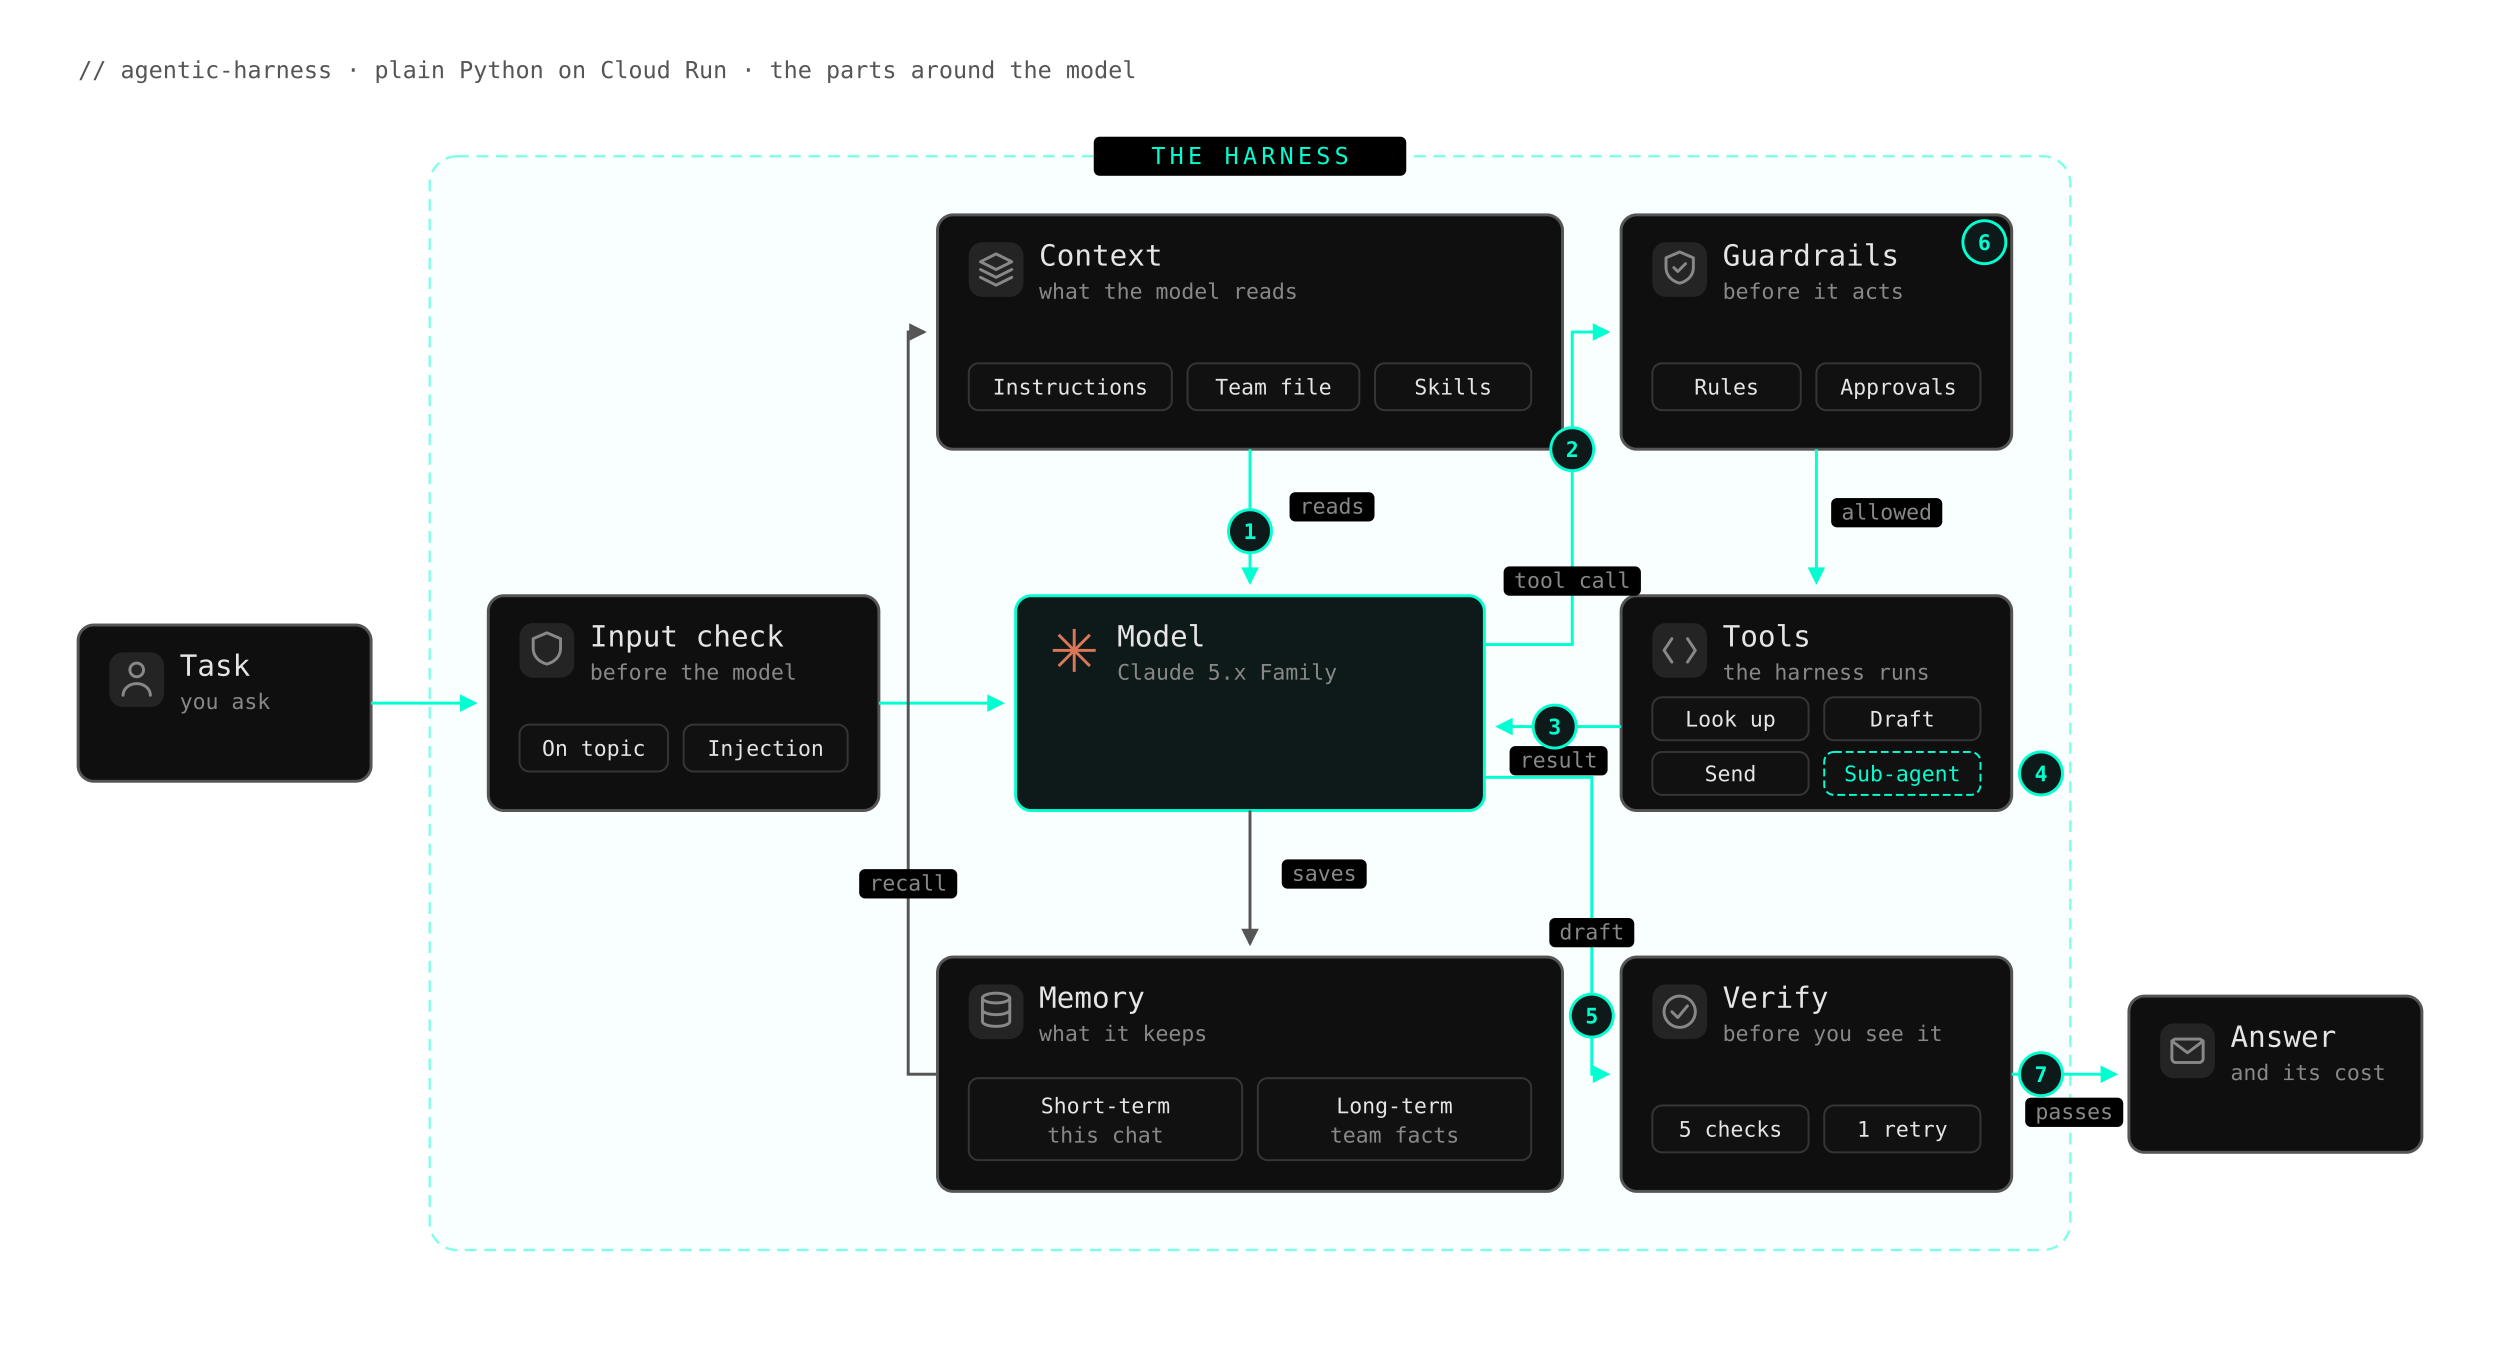
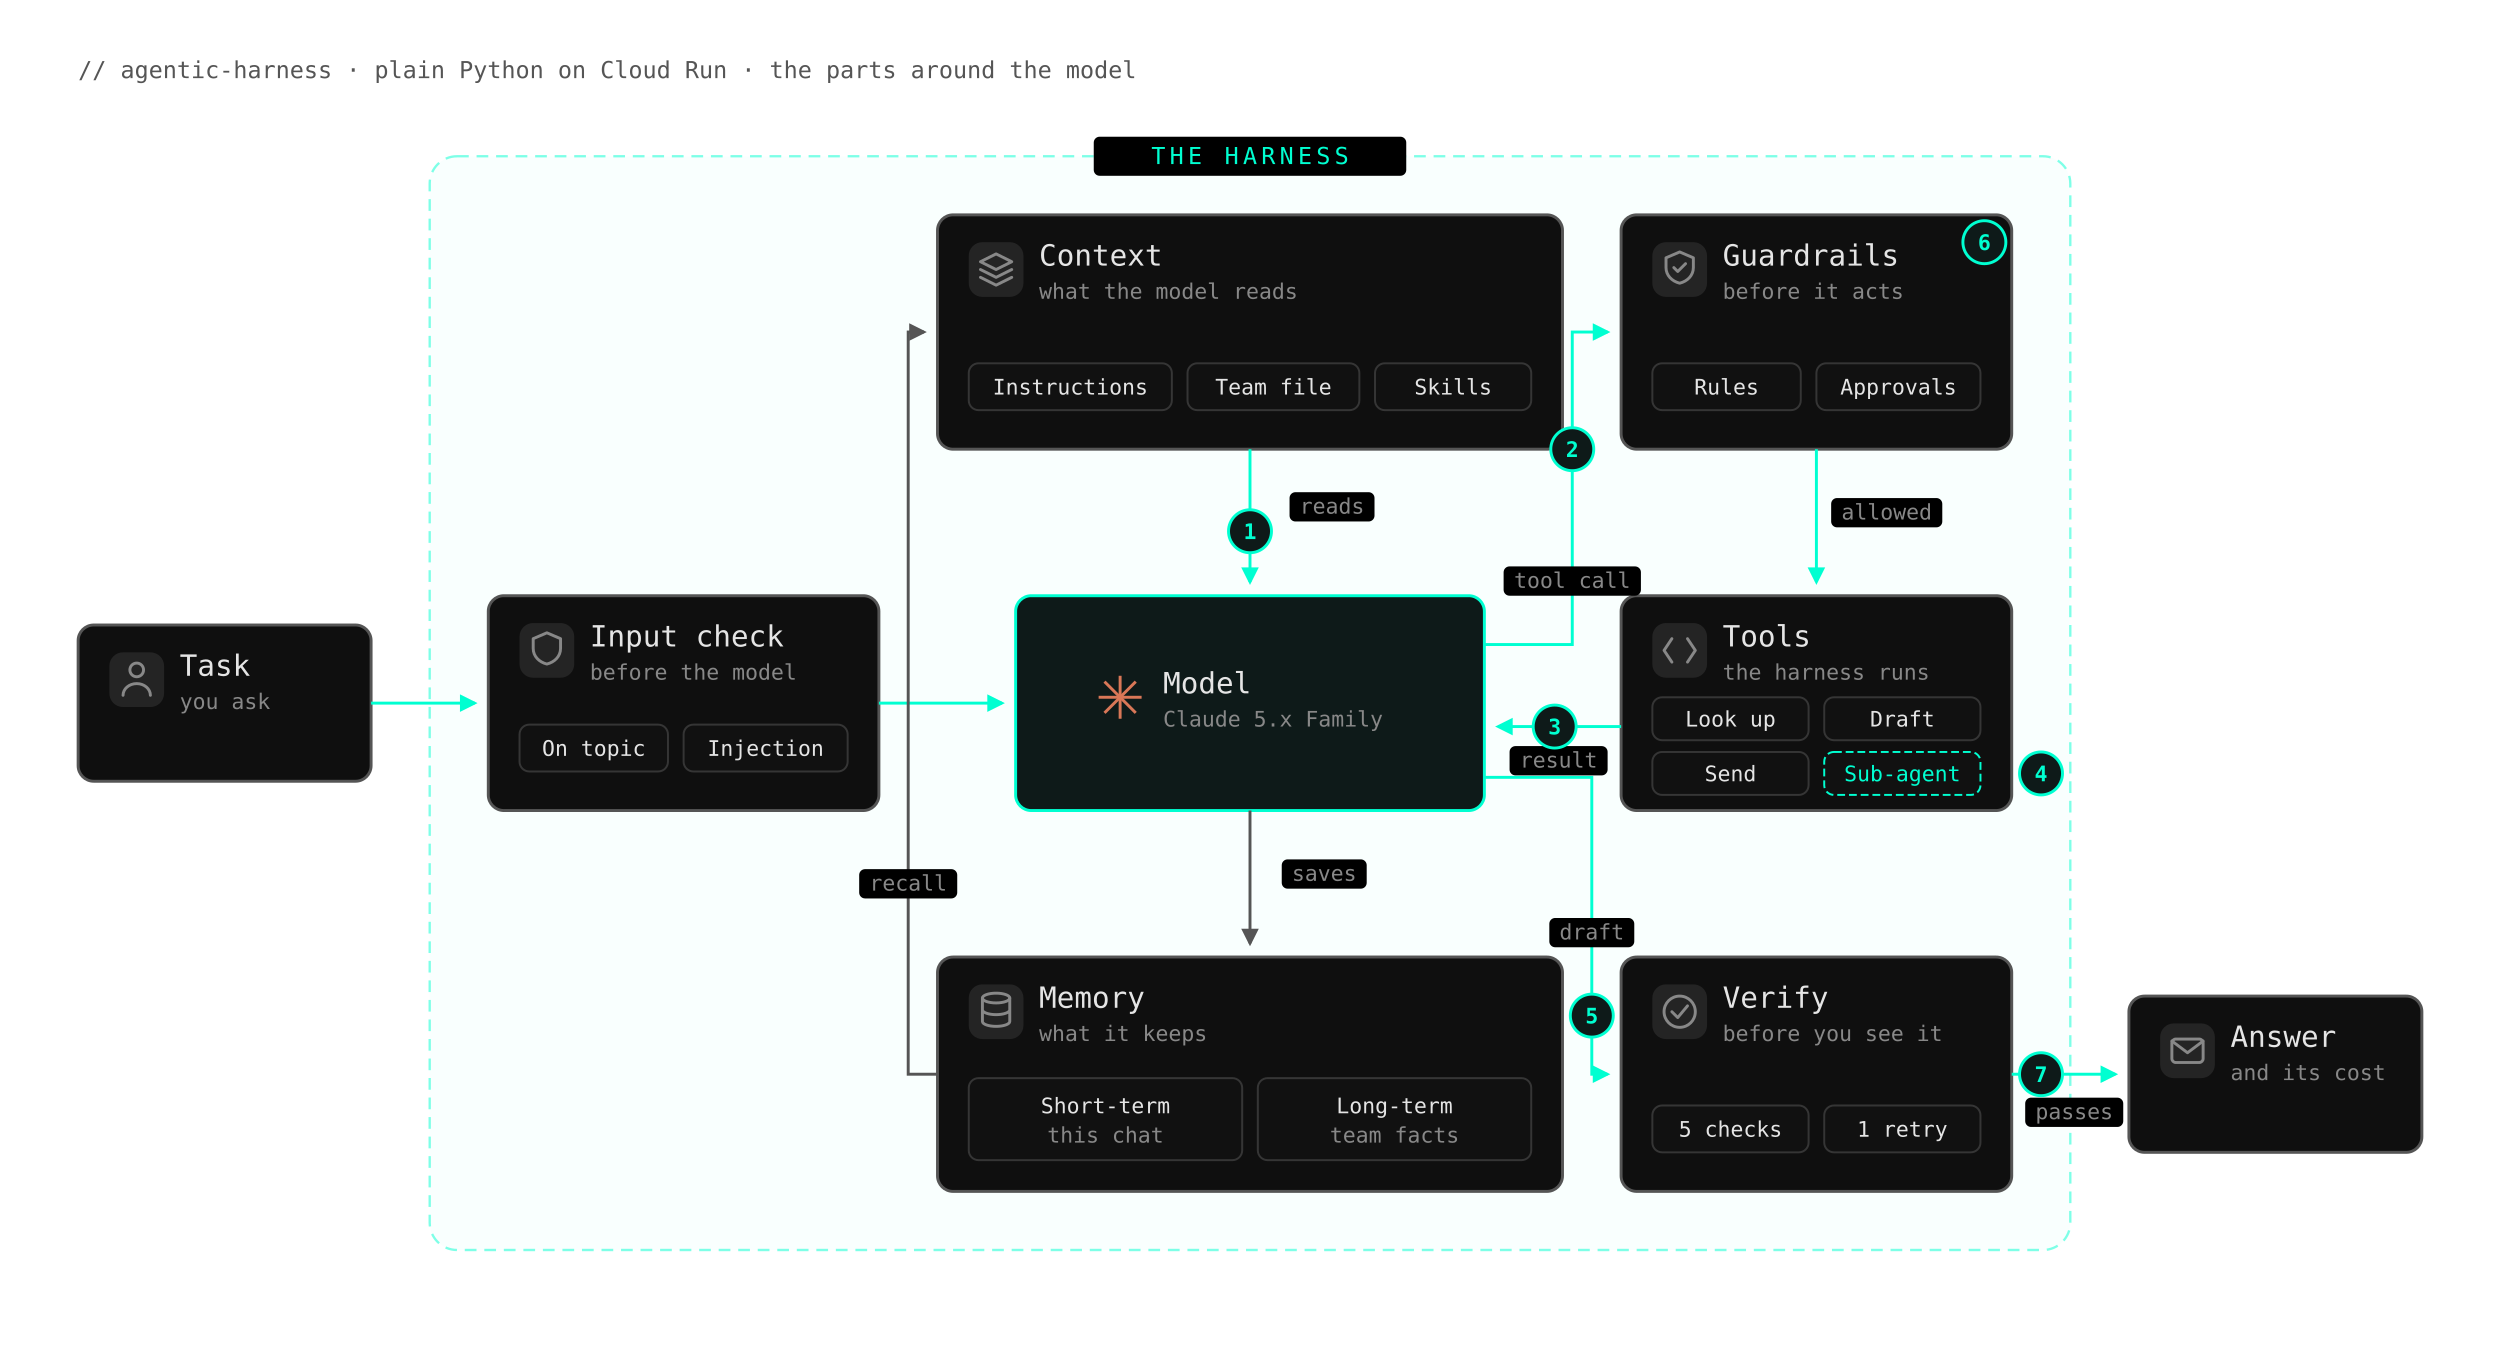
<svg xmlns="http://www.w3.org/2000/svg" viewBox="0 0 1280 690" width="1280" height="690" style="background:#000000">
  <defs>
    <style>
      text { font-family: 'Cascadia Code', 'JetBrains Mono', 'SF Mono', Menlo, Consolas, monospace; }
      .node-title { font-size: 15px; fill: #E5E5E5; }
      .node-sub   { font-size: 11px; fill: #888888; }
      .chip       { font-size: 11px; }
      .edge-label { font-size: 11px; fill: #888888; }
      .caption    { font-size: 12px; fill: #555555; }
      .harness    { font-size: 12px; fill: #00FFD1; letter-spacing: 0.18em; }
      .step-num   { font-size: 11px; font-weight: bold; }
    </style>
    <marker id="arr-std" markerWidth="6" markerHeight="6" refX="5" refY="3" orient="auto">
      <path d="M0,0 L0,6 L6,3 z" fill="#555555" />
    </marker>
    <marker id="arr-acc" markerWidth="6" markerHeight="6" refX="5" refY="3" orient="auto">
      <path d="M0,0 L0,6 L6,3 z" fill="#00FFD1" />
    </marker>
  </defs>
  <text x="40" y="40" class="caption">// agentic-harness · plain Python on Cloud Run · the parts around the model</text>
  <rect x="220" y="80" width="840" height="560" rx="14" fill="rgba(0,255,209,0.025)" stroke="#00FFD1" stroke-opacity="0.5" stroke-width="1.2" stroke-dasharray="6 4" />
  <rect x="560" y="70" width="160" height="20" rx="3" fill="#000000" />
  <text x="640" y="84" class="harness" text-anchor="middle">THE HARNESS</text>
  <rect x="40" y="320" width="150" height="80" rx="8" fill="#0F0F0F" stroke="#555555" stroke-width="1.5" />
  <text x="92" y="346" class="node-title">Task</text>
  <text x="92" y="363" class="node-sub">you ask</text>
  <rect x="56" y="334" width="28" height="28" rx="7" fill="rgba(136,136,136,0.18)" />
  <circle cx="70" cy="343" r="3.5" fill="none" stroke="#888888" stroke-width="1.5" stroke-linecap="round" stroke-linejoin="round" />
  <path d="M63 356 a7 6 0 0 1 14 0" fill="none" stroke="#888888" stroke-width="1.5" stroke-linecap="round" stroke-linejoin="round" />
  <rect x="1090" y="510" width="150" height="80" rx="8" fill="#0F0F0F" stroke="#555555" stroke-width="1.5" />
  <text x="1142" y="536" class="node-title">Answer</text>
  <text x="1142" y="553" class="node-sub">and its cost</text>
  <rect x="1106" y="524" width="28" height="28" rx="7" fill="rgba(136,136,136,0.18)" />
  <rect x="1112" y="532" width="16" height="12" rx="2" fill="none" stroke="#888888" stroke-width="1.5" stroke-linecap="round" stroke-linejoin="round" />
  <path d="M1112 533 l8 6 l8 -6" fill="none" stroke="#888888" stroke-width="1.5" stroke-linecap="round" stroke-linejoin="round" />
  <rect x="480" y="110" width="320" height="120" rx="8" fill="#0F0F0F" stroke="#555555" stroke-width="1.5" />
  <text x="532" y="136" class="node-title">Context</text>
  <text x="532" y="153" class="node-sub">what the model reads</text>
  <rect x="496" y="124" width="28" height="28" rx="7" fill="rgba(136,136,136,0.18)" />
  <path d="M510 130 l8 4 l-8 4 l-8 -4 z" fill="none" stroke="#888888" stroke-width="1.5" stroke-linecap="round" stroke-linejoin="round" />
  <path d="M502 138 l8 4 l8 -4 M502 142 l8 4 l8 -4" fill="none" stroke="#888888" stroke-width="1.5" stroke-linecap="round" stroke-linejoin="round" />
  <rect x="496" y="186" width="104" height="24" rx="5" fill="#111111" stroke="rgba(255,255,255,0.16)" stroke-width="1" />
  <text x="548" y="202" class="chip" fill="#E5E5E5" text-anchor="middle">Instructions</text>
  <rect x="608" y="186" width="88" height="24" rx="5" fill="#111111" stroke="rgba(255,255,255,0.16)" stroke-width="1" />
  <text x="652" y="202" class="chip" fill="#E5E5E5" text-anchor="middle">Team file</text>
  <rect x="704" y="186" width="80" height="24" rx="5" fill="#111111" stroke="rgba(255,255,255,0.16)" stroke-width="1" />
  <text x="744" y="202" class="chip" fill="#E5E5E5" text-anchor="middle">Skills</text>
  <rect x="480" y="490" width="320" height="120" rx="8" fill="#0F0F0F" stroke="#555555" stroke-width="1.5" />
  <text x="532" y="516" class="node-title">Memory</text>
  <text x="532" y="533" class="node-sub">what it keeps</text>
  <rect x="496" y="504" width="28" height="28" rx="7" fill="rgba(136,136,136,0.18)" />
  <ellipse cx="510" cy="511" rx="7" ry="2.5" fill="none" stroke="#888888" stroke-width="1.5" stroke-linecap="round" stroke-linejoin="round" />
  <path d="M503 511 v12 a7 2.5 0 0 0 14 0 v-12 M503 517 a7 2.5 0 0 0 14 0" fill="none" stroke="#888888" stroke-width="1.5" stroke-linecap="round" stroke-linejoin="round" />
  <rect x="496" y="552" width="140" height="42" rx="5" fill="#111111" stroke="rgba(255,255,255,0.16)" stroke-width="1" />
  <text x="566" y="570" class="chip" fill="#E5E5E5" text-anchor="middle">Short-term</text>
  <text x="566" y="585" class="node-sub" text-anchor="middle">this chat</text>
  <rect x="644" y="552" width="140" height="42" rx="5" fill="#111111" stroke="rgba(255,255,255,0.16)" stroke-width="1" />
  <text x="714" y="570" class="chip" fill="#E5E5E5" text-anchor="middle">Long-term</text>
  <text x="714" y="585" class="node-sub" text-anchor="middle">team facts</text>
  <rect x="250" y="305" width="200" height="110" rx="8" fill="#0F0F0F" stroke="#555555" stroke-width="1.5" />
  <text x="302" y="331" class="node-title">Input check</text>
  <text x="302" y="348" class="node-sub">before the model</text>
  <rect x="266" y="319" width="28" height="28" rx="7" fill="rgba(136,136,136,0.18)" />
  <path d="M280 324 l7 3 v5 c0 4 -3 7 -7 8 c-4 -1 -7 -4 -7 -8 v-5 z" fill="none" stroke="#888888" stroke-width="1.5" stroke-linecap="round" stroke-linejoin="round" />
  <rect x="266" y="371" width="76" height="24" rx="5" fill="#111111" stroke="rgba(255,255,255,0.16)" stroke-width="1" />
  <text x="304" y="387" class="chip" fill="#E5E5E5" text-anchor="middle">On topic</text>
  <rect x="350" y="371" width="84" height="24" rx="5" fill="#111111" stroke="rgba(255,255,255,0.16)" stroke-width="1" />
  <text x="392" y="387" class="chip" fill="#E5E5E5" text-anchor="middle">Injection</text>
  <rect x="520" y="305" width="240" height="110" rx="8" fill="#0E1A19" stroke="#00FFD1" stroke-width="1.5" />
-   <text x="572" y="331" class="node-title">Model</text>
-   <text x="572" y="348" class="node-sub">Claude 5.x Family</text>
-   <g stroke="#D97757" stroke-width="1.5">
-     <line x1="550" y1="322" x2="550" y2="344" />
-     <line x1="539" y1="333" x2="561" y2="333" />
-     <line x1="542" y1="325" x2="558" y2="341" />
-     <line x1="558" y1="325" x2="542" y2="341" />
+   <g transform="translate(23.5 24)">
+     <text x="572" y="331" class="node-title">Model</text>
+     <text x="572" y="348" class="node-sub">Claude 5.x Family</text>
+     <g stroke="#D97757" stroke-width="1.5">
+       <line x1="550" y1="322" x2="550" y2="344" />
+       <line x1="539" y1="333" x2="561" y2="333" />
+       <line x1="542" y1="325" x2="558" y2="341" />
+       <line x1="558" y1="325" x2="542" y2="341" />
+     </g>
  </g>
  <rect x="830" y="110" width="200" height="120" rx="8" fill="#0F0F0F" stroke="#555555" stroke-width="1.5" />
  <text x="882" y="136" class="node-title">Guardrails</text>
  <text x="882" y="153" class="node-sub">before it acts</text>
  <rect x="846" y="124" width="28" height="28" rx="7" fill="rgba(136,136,136,0.18)" />
  <path d="M860 129 l7 3 v5 c0 4 -3 7 -7 8 c-4 -1 -7 -4 -7 -8 v-5 z" fill="none" stroke="#888888" stroke-width="1.5" stroke-linecap="round" stroke-linejoin="round" />
  <path d="M857 137 l2 2 l4 -4" fill="none" stroke="#888888" stroke-width="1.5" stroke-linecap="round" stroke-linejoin="round" />
  <rect x="846" y="186" width="76" height="24" rx="5" fill="#111111" stroke="rgba(255,255,255,0.16)" stroke-width="1" />
  <text x="884" y="202" class="chip" fill="#E5E5E5" text-anchor="middle">Rules</text>
  <rect x="930" y="186" width="84" height="24" rx="5" fill="#111111" stroke="rgba(255,255,255,0.16)" stroke-width="1" />
  <text x="972" y="202" class="chip" fill="#E5E5E5" text-anchor="middle">Approvals</text>
  <rect x="830" y="305" width="200" height="110" rx="8" fill="#0F0F0F" stroke="#555555" stroke-width="1.5" />
  <text x="882" y="331" class="node-title">Tools</text>
  <text x="882" y="348" class="node-sub">the harness runs</text>
  <rect x="846" y="319" width="28" height="28" rx="7" fill="rgba(136,136,136,0.18)" />
  <path d="M856 327 l-4 6 l4 6 M864 327 l4 6 l-4 6" fill="none" stroke="#888888" stroke-width="1.5" stroke-linecap="round" stroke-linejoin="round" />
  <rect x="846" y="357" width="80" height="22" rx="5" fill="#111111" stroke="rgba(255,255,255,0.16)" stroke-width="1" />
  <text x="886" y="372" class="chip" fill="#E5E5E5" text-anchor="middle">Look up</text>
  <rect x="934" y="357" width="80" height="22" rx="5" fill="#111111" stroke="rgba(255,255,255,0.16)" stroke-width="1" />
  <text x="974" y="372" class="chip" fill="#E5E5E5" text-anchor="middle">Draft</text>
  <rect x="846" y="385" width="80" height="22" rx="5" fill="#111111" stroke="rgba(255,255,255,0.16)" stroke-width="1" />
  <text x="886" y="400" class="chip" fill="#E5E5E5" text-anchor="middle">Send</text>
  <rect x="934" y="385" width="80" height="22" rx="5" fill="#111111" stroke="#00FFD1" stroke-width="1" stroke-dasharray="4 2" />
  <text x="974" y="400" class="chip" fill="#00FFD1" text-anchor="middle">Sub-agent</text>
  <rect x="830" y="490" width="200" height="120" rx="8" fill="#0F0F0F" stroke="#555555" stroke-width="1.5" />
  <text x="882" y="516" class="node-title">Verify</text>
  <text x="882" y="533" class="node-sub">before you see it</text>
  <rect x="846" y="504" width="28" height="28" rx="7" fill="rgba(136,136,136,0.18)" />
  <circle cx="860" cy="518" r="8" fill="none" stroke="#888888" stroke-width="1.5" stroke-linecap="round" stroke-linejoin="round" />
  <path d="M856 518 l3 3 l5 -6" fill="none" stroke="#888888" stroke-width="1.5" stroke-linecap="round" stroke-linejoin="round" />
  <rect x="846" y="566" width="80" height="24" rx="5" fill="#111111" stroke="rgba(255,255,255,0.16)" stroke-width="1" />
  <text x="886" y="582" class="chip" fill="#E5E5E5" text-anchor="middle">5 checks</text>
  <rect x="934" y="566" width="80" height="24" rx="5" fill="#111111" stroke="rgba(255,255,255,0.16)" stroke-width="1" />
  <text x="974" y="582" class="chip" fill="#E5E5E5" text-anchor="middle">1 retry</text>
  <polyline points="190,360 243,360" fill="none" stroke="#00FFD1" stroke-width="1.5" marker-end="url(#arr-acc)" />
  <polyline points="450,360 513,360" fill="none" stroke="#00FFD1" stroke-width="1.5" marker-end="url(#arr-acc)" />
  <polyline points="640,230 640,298" fill="none" stroke="#00FFD1" stroke-width="1.5" marker-end="url(#arr-acc)" />
  <rect x="660.25" y="252" width="43.5" height="15" rx="3" fill="#000000" />
  <text x="682" y="263" class="edge-label" text-anchor="middle">reads</text>
  <polyline points="760,330 805,330 805,170 823,170" fill="none" stroke="#00FFD1" stroke-width="1.5" marker-end="url(#arr-acc)" />
  <polyline points="930,230 930,298" fill="none" stroke="#00FFD1" stroke-width="1.5" marker-end="url(#arr-acc)" />
  <rect x="937.55" y="255" width="56.9" height="15" rx="3" fill="#000000" />
  <text x="966" y="266" class="edge-label" text-anchor="middle">allowed</text>
  <polyline points="830,372 767,372" fill="none" stroke="#00FFD1" stroke-width="1.5" marker-end="url(#arr-acc)" />
  <polyline points="760,398 815,398 815,550 823,550" fill="none" stroke="#00FFD1" stroke-width="1.5" marker-end="url(#arr-acc)" />
  <polyline points="1030,550 1083,550" fill="none" stroke="#00FFD1" stroke-width="1.5" marker-end="url(#arr-acc)" />
  <polyline points="640,415 640,483" fill="none" stroke="#555555" stroke-width="1.5" marker-end="url(#arr-std)" />
  <rect x="656.25" y="440" width="43.5" height="15" rx="3" fill="#000000" />
  <text x="678" y="451" class="edge-label" text-anchor="middle">saves</text>
  <polyline points="480,550 465,550 465,170 473,170" fill="none" stroke="#555555" stroke-width="1.5" marker-end="url(#arr-std)" />
  <rect x="439.9" y="445" width="50.2" height="15" rx="3" fill="#000000" />
  <text x="465" y="456" class="edge-label" text-anchor="middle">recall</text>
  <rect x="769.85" y="290" width="70.3" height="15" rx="3" fill="#000000" />
  <text x="805" y="301" class="edge-label" text-anchor="middle">tool call</text>
  <rect x="772.9" y="382" width="50.2" height="15" rx="3" fill="#000000" />
  <text x="798" y="393" class="edge-label" text-anchor="middle">result</text>
  <rect x="793.25" y="470" width="43.5" height="15" rx="3" fill="#000000" />
  <text x="815" y="481" class="edge-label" text-anchor="middle">draft</text>
  <rect x="1036.9" y="562" width="50.2" height="15" rx="3" fill="#000000" />
  <text x="1062" y="573" class="edge-label" text-anchor="middle">passes</text>
  <circle cx="640" cy="272" r="11" fill="#0E1A19" stroke="#00FFD1" stroke-width="1.5" data-step-circle="1" />
  <text x="640" y="276" class="step-num" text-anchor="middle" fill="#00FFD1" data-step-circle="1">1</text>
  <circle cx="805" cy="230" r="11" fill="#0E1A19" stroke="#00FFD1" stroke-width="1.5" data-step-circle="2" />
  <text x="805" y="234" class="step-num" text-anchor="middle" fill="#00FFD1" data-step-circle="2">2</text>
  <circle cx="796" cy="372" r="11" fill="#0E1A19" stroke="#00FFD1" stroke-width="1.5" data-step-circle="3" />
  <text x="796" y="376" class="step-num" text-anchor="middle" fill="#00FFD1" data-step-circle="3">3</text>
  <circle cx="1045" cy="396" r="11" fill="#0E1A19" stroke="#00FFD1" stroke-width="1.5" data-step-circle="4" />
  <text x="1045" y="400" class="step-num" text-anchor="middle" fill="#00FFD1" data-step-circle="4">4</text>
  <circle cx="815" cy="520" r="11" fill="#0E1A19" stroke="#00FFD1" stroke-width="1.5" data-step-circle="5" />
  <text x="815" y="524" class="step-num" text-anchor="middle" fill="#00FFD1" data-step-circle="5">5</text>
  <circle cx="1016" cy="124" r="11" fill="#0E1A19" stroke="#00FFD1" stroke-width="1.5" data-step-circle="6" />
  <text x="1016" y="128" class="step-num" text-anchor="middle" fill="#00FFD1" data-step-circle="6">6</text>
  <circle cx="1045" cy="550" r="11" fill="#0E1A19" stroke="#00FFD1" stroke-width="1.5" data-step-circle="7" />
  <text x="1045" y="554" class="step-num" text-anchor="middle" fill="#00FFD1" data-step-circle="7">7</text>
  <g class="anim-data" style="display:none">
    <g data-traveler-path="190,360 243,360" data-color="#00FFD1" data-delay="0" />
    <g data-traveler-path="450,360 513,360" data-color="#00FFD1" data-delay="0.6" />
    <g data-traveler-path="640,230 640,298" data-color="#00FFD1" data-step="1" data-delay="1.2" />
    <g data-traveler-path="760,330 805,330 805,170 823,170" data-color="#00FFD1" data-step="2" data-delay="1.8" />
    <g data-traveler-path="930,230 930,298" data-color="#00FFD1" data-step="6" data-delay="2.6" />
    <g data-traveler-path="830,372 767,372" data-color="#00FFD1" data-step="3" data-delay="3.3" />
    <g data-traveler-path="640,415 640,483" data-color="#888888" data-delay="3.9" />
    <g data-traveler-path="480,550 465,550 465,170 473,170" data-color="#888888" data-delay="4.5" />
    <g data-traveler-path="760,398 815,398 815,550 823,550" data-color="#00FFD1" data-step="5" data-delay="5.2" />
    <g data-traveler-path="1030,550 1083,550" data-color="#00FFD1" data-step="7" data-delay="6" />
  </g>
</svg>
